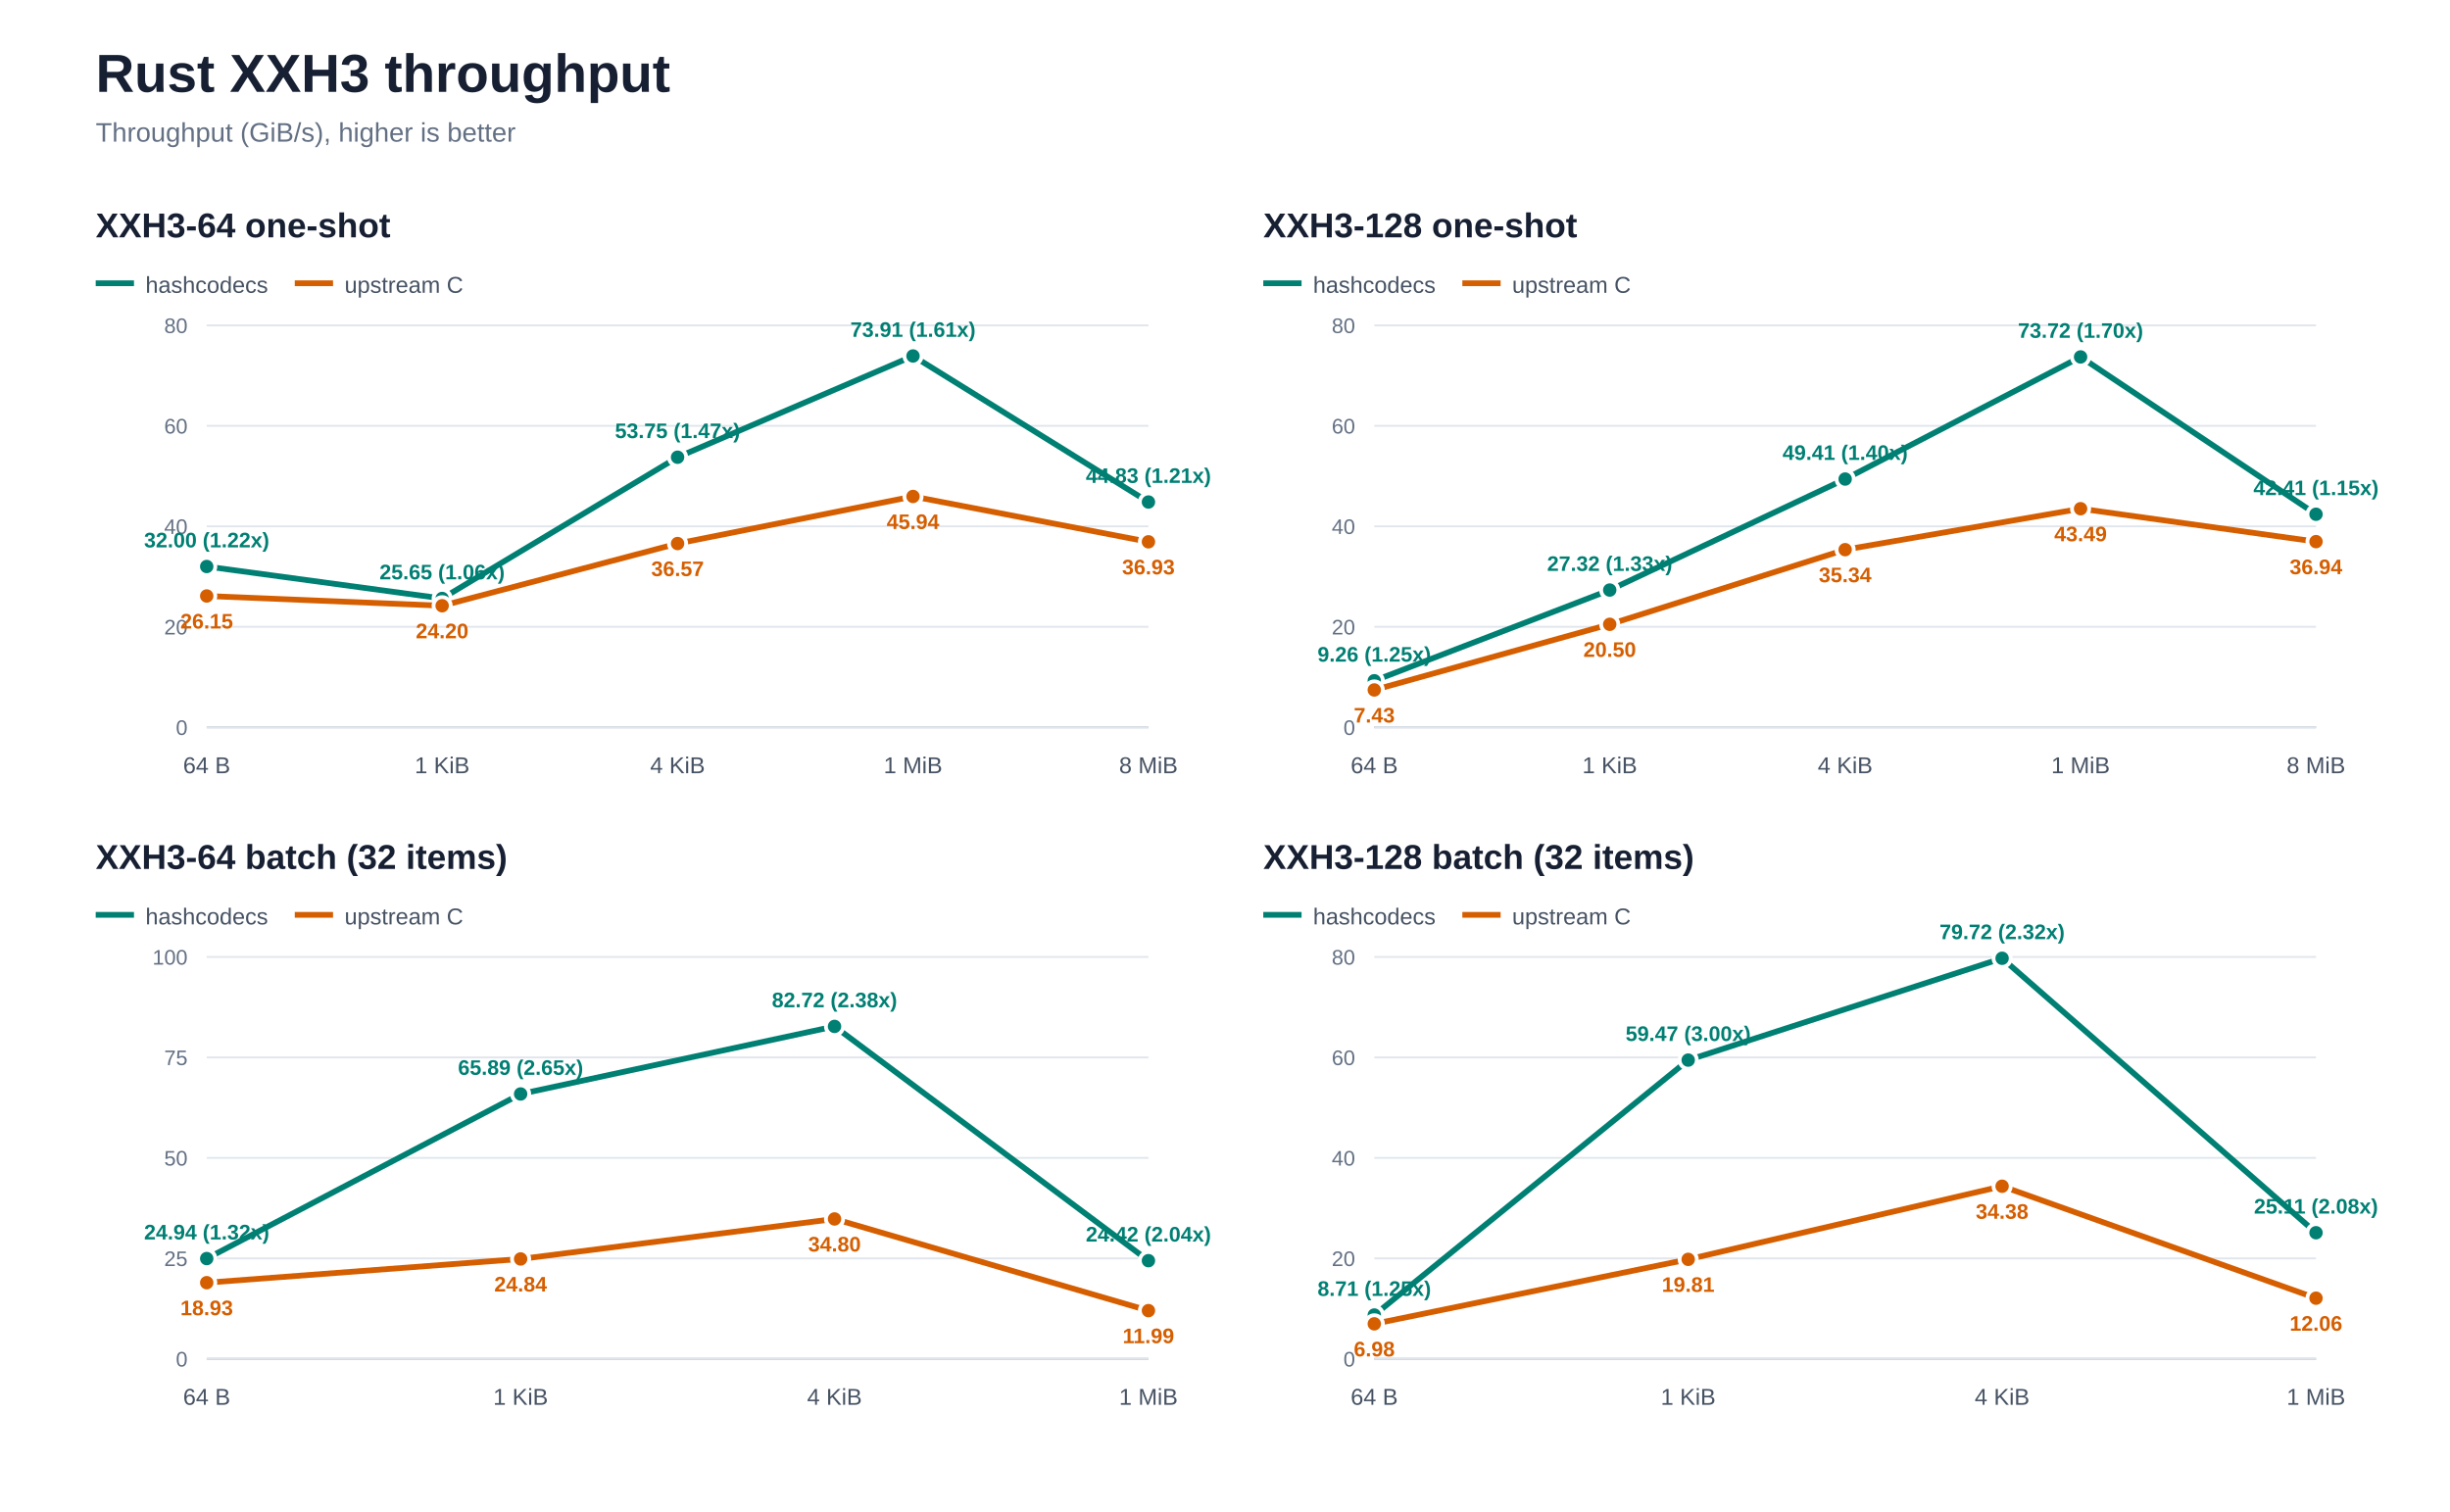
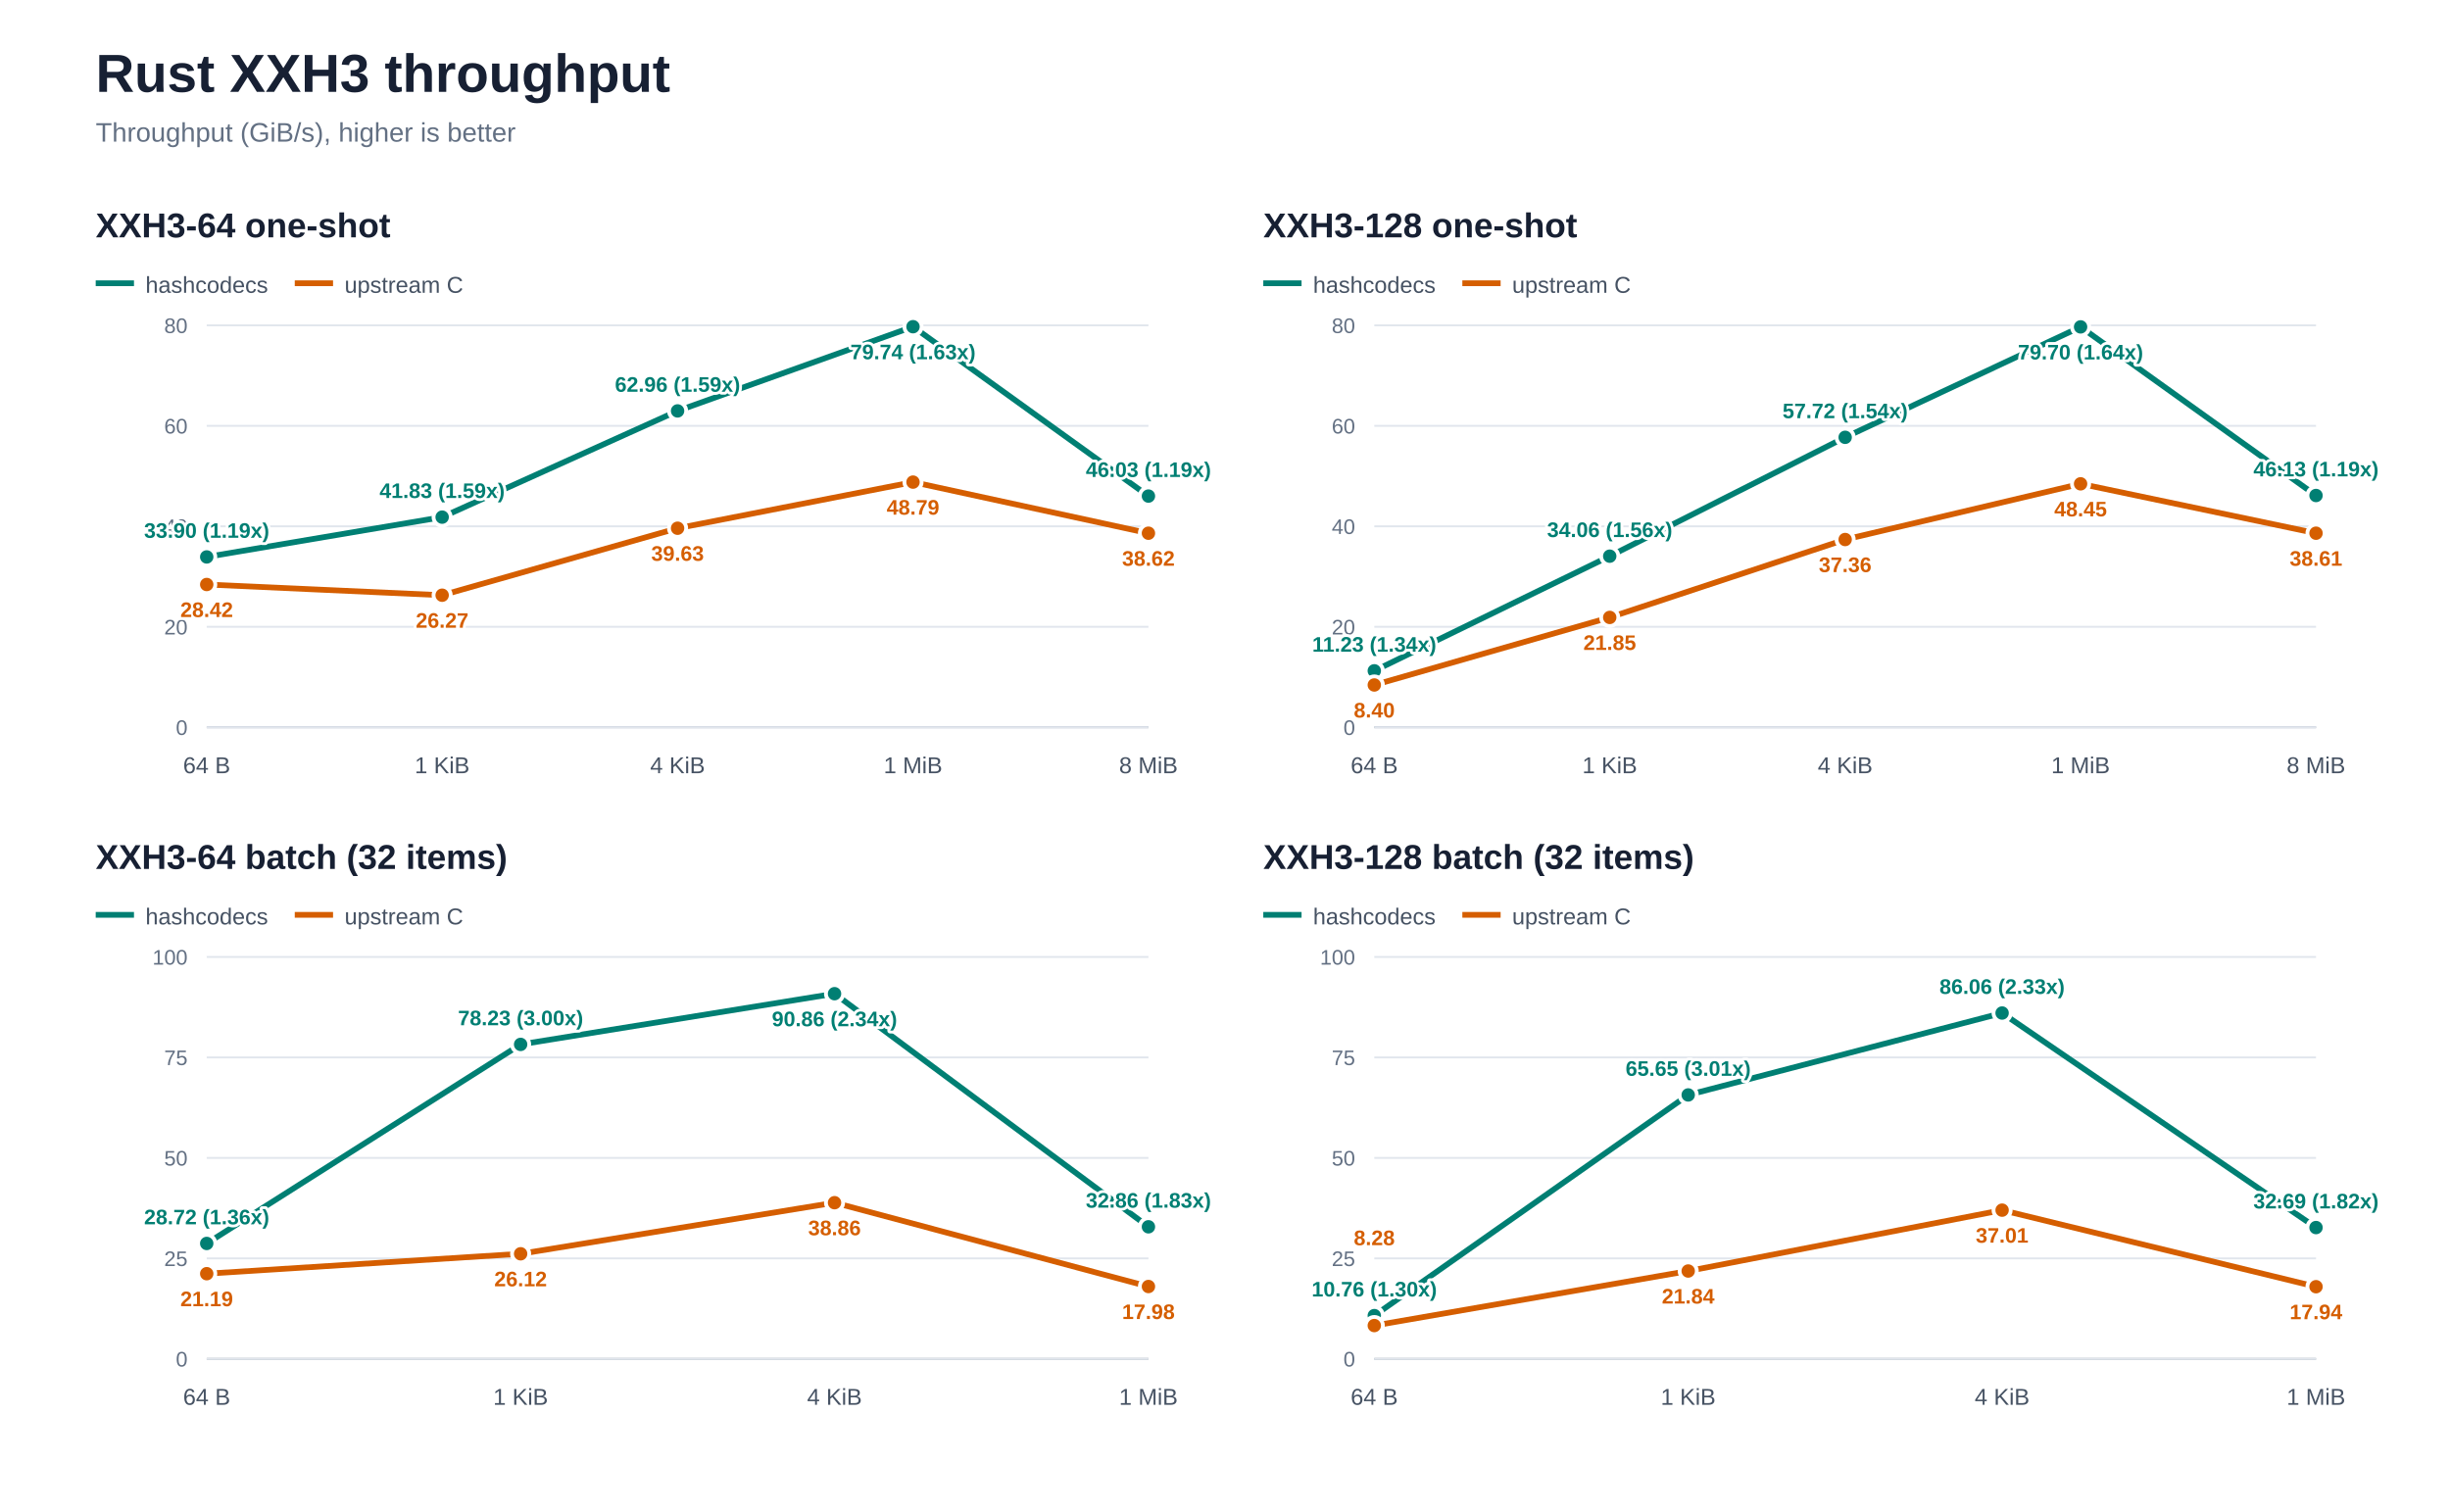
<svg xmlns="http://www.w3.org/2000/svg" width="1280" height="790" viewBox="0 0 1280 790" role="img" aria-labelledby="title desc">
  <rect width="100%" height="100%" fill="#ffffff" />
  <text x="50" y="48" fill="#172033" font-family="Segoe UI,Arial,sans-serif" font-size="28" font-weight="700">Rust XXH3 throughput</text>
  <text x="50" y="74" fill="#637083" font-family="Segoe UI,Arial,sans-serif" font-size="14">Throughput (GiB/s), higher is better</text>
  <text x="50" y="124" fill="#172033" font-family="Segoe UI,Arial,sans-serif" font-size="18" font-weight="600">XXH3-64 one-shot</text>
  <line x1="108" y1="380" x2="600" y2="380" stroke="#9aa5b4" />
  <line x1="50" y1="148" x2="70" y2="148" stroke="#007f73" stroke-width="3" />
  <text x="76" y="153" fill="#465263" font-family="Segoe UI,Arial,sans-serif" font-size="12">hashcodecs</text>
  <line x1="154" y1="148" x2="174" y2="148" stroke="#d55e00" stroke-width="3" />
  <text x="180" y="153" fill="#465263" font-family="Segoe UI,Arial,sans-serif" font-size="12">upstream C</text>
  <line x1="108" y1="380.0" x2="600" y2="380.0" stroke="#e1e6ed" />
  <text x="98" y="384.0" text-anchor="end" fill="#637083" font-family="Segoe UI,Arial,sans-serif" font-size="11">0</text>
  <line x1="108" y1="327.5" x2="600" y2="327.5" stroke="#e1e6ed" />
  <text x="98" y="331.5" text-anchor="end" fill="#637083" font-family="Segoe UI,Arial,sans-serif" font-size="11">20</text>
  <line x1="108" y1="275.0" x2="600" y2="275.0" stroke="#e1e6ed" />
  <text x="98" y="279.0" text-anchor="end" fill="#637083" font-family="Segoe UI,Arial,sans-serif" font-size="11">40</text>
  <line x1="108" y1="222.5" x2="600" y2="222.5" stroke="#e1e6ed" />
  <text x="98" y="226.5" text-anchor="end" fill="#637083" font-family="Segoe UI,Arial,sans-serif" font-size="11">60</text>
  <line x1="108" y1="170.0" x2="600" y2="170.0" stroke="#e1e6ed" />
  <text x="98" y="174.0" text-anchor="end" fill="#637083" font-family="Segoe UI,Arial,sans-serif" font-size="11">80</text>
  <text x="108.0" y="404" text-anchor="middle" fill="#465263" font-family="Segoe UI,Arial,sans-serif" font-size="12">64 B</text>
  <text x="231.0" y="404" text-anchor="middle" fill="#465263" font-family="Segoe UI,Arial,sans-serif" font-size="12">1 KiB</text>
  <text x="354.0" y="404" text-anchor="middle" fill="#465263" font-family="Segoe UI,Arial,sans-serif" font-size="12">4 KiB</text>
  <text x="477.0" y="404" text-anchor="middle" fill="#465263" font-family="Segoe UI,Arial,sans-serif" font-size="12">1 MiB</text>
  <text x="600.0" y="404" text-anchor="middle" fill="#465263" font-family="Segoe UI,Arial,sans-serif" font-size="12">8 MiB</text>
-   <polyline points="108.0,296.0 231.0,312.7 354.0,238.9 477.0,186.0 600.0,262.3" fill="none" stroke="#007f73" stroke-width="3" stroke-linejoin="round" stroke-linecap="round" />
-   <circle cx="108.0" cy="296.0" r="4.5" fill="#007f73" stroke="#ffffff" stroke-width="2" />
-   <text x="108.0" y="286.0" text-anchor="middle" fill="#007f73" font-family="Segoe UI,Arial,sans-serif" font-size="11" font-weight="600">32.00 (1.22x)</text>
-   <circle cx="231.0" cy="312.7" r="4.5" fill="#007f73" stroke="#ffffff" stroke-width="2" />
-   <text x="231.0" y="302.7" text-anchor="middle" fill="#007f73" font-family="Segoe UI,Arial,sans-serif" font-size="11" font-weight="600">25.65 (1.06x)</text>
-   <circle cx="354.0" cy="238.9" r="4.5" fill="#007f73" stroke="#ffffff" stroke-width="2" />
-   <text x="354.0" y="228.9" text-anchor="middle" fill="#007f73" font-family="Segoe UI,Arial,sans-serif" font-size="11" font-weight="600">53.75 (1.47x)</text>
-   <circle cx="477.0" cy="186.0" r="4.5" fill="#007f73" stroke="#ffffff" stroke-width="2" />
-   <text x="477.0" y="176.0" text-anchor="middle" fill="#007f73" font-family="Segoe UI,Arial,sans-serif" font-size="11" font-weight="600">73.91 (1.61x)</text>
-   <circle cx="600.0" cy="262.3" r="4.5" fill="#007f73" stroke="#ffffff" stroke-width="2" />
-   <text x="600.0" y="252.3" text-anchor="middle" fill="#007f73" font-family="Segoe UI,Arial,sans-serif" font-size="11" font-weight="600">44.83 (1.21x)</text>
-   <polyline points="108.0,311.4 231.0,316.5 354.0,284.0 477.0,259.4 600.0,283.1" fill="none" stroke="#d55e00" stroke-width="3" stroke-linejoin="round" stroke-linecap="round" />
-   <circle cx="108.0" cy="311.4" r="4.5" fill="#d55e00" stroke="#ffffff" stroke-width="2" />
-   <text x="108.0" y="328.4" text-anchor="middle" fill="#d55e00" font-family="Segoe UI,Arial,sans-serif" font-size="11" font-weight="600">26.15</text>
-   <circle cx="231.0" cy="316.5" r="4.5" fill="#d55e00" stroke="#ffffff" stroke-width="2" />
-   <text x="231.0" y="333.5" text-anchor="middle" fill="#d55e00" font-family="Segoe UI,Arial,sans-serif" font-size="11" font-weight="600">24.20</text>
-   <circle cx="354.0" cy="284.0" r="4.5" fill="#d55e00" stroke="#ffffff" stroke-width="2" />
-   <text x="354.0" y="301.0" text-anchor="middle" fill="#d55e00" font-family="Segoe UI,Arial,sans-serif" font-size="11" font-weight="600">36.57</text>
-   <circle cx="477.0" cy="259.4" r="4.5" fill="#d55e00" stroke="#ffffff" stroke-width="2" />
-   <text x="477.0" y="276.4" text-anchor="middle" fill="#d55e00" font-family="Segoe UI,Arial,sans-serif" font-size="11" font-weight="600">45.94</text>
-   <circle cx="600.0" cy="283.1" r="4.5" fill="#d55e00" stroke="#ffffff" stroke-width="2" />
-   <text x="600.0" y="300.1" text-anchor="middle" fill="#d55e00" font-family="Segoe UI,Arial,sans-serif" font-size="11" font-weight="600">36.93</text>
+   <polyline points="108.0,291.0 231.0,270.2 354.0,214.7 477.0,170.7 600.0,259.2" fill="none" stroke="#007f73" stroke-width="3" stroke-linejoin="round" stroke-linecap="round" />
+   <circle cx="108.0" cy="291.0" r="4.5" fill="#007f73" stroke="#ffffff" stroke-width="2" />
+   <text x="108.0" y="281.0" text-anchor="middle" fill="#007f73" font-family="Segoe UI,Arial,sans-serif" font-size="11" font-weight="600" paint-order="stroke" stroke="#ffffff" stroke-width="3" stroke-linejoin="round">33.90 (1.19x)</text>
+   <circle cx="231.0" cy="270.2" r="4.5" fill="#007f73" stroke="#ffffff" stroke-width="2" />
+   <text x="231.0" y="260.2" text-anchor="middle" fill="#007f73" font-family="Segoe UI,Arial,sans-serif" font-size="11" font-weight="600" paint-order="stroke" stroke="#ffffff" stroke-width="3" stroke-linejoin="round">41.83 (1.59x)</text>
+   <circle cx="354.0" cy="214.7" r="4.5" fill="#007f73" stroke="#ffffff" stroke-width="2" />
+   <text x="354.0" y="204.7" text-anchor="middle" fill="#007f73" font-family="Segoe UI,Arial,sans-serif" font-size="11" font-weight="600" paint-order="stroke" stroke="#ffffff" stroke-width="3" stroke-linejoin="round">62.96 (1.59x)</text>
+   <circle cx="477.0" cy="170.7" r="4.5" fill="#007f73" stroke="#ffffff" stroke-width="2" />
+   <text x="477.0" y="187.7" text-anchor="middle" fill="#007f73" font-family="Segoe UI,Arial,sans-serif" font-size="11" font-weight="600" paint-order="stroke" stroke="#ffffff" stroke-width="3" stroke-linejoin="round">79.74 (1.63x)</text>
+   <circle cx="600.0" cy="259.2" r="4.5" fill="#007f73" stroke="#ffffff" stroke-width="2" />
+   <text x="600.0" y="249.2" text-anchor="middle" fill="#007f73" font-family="Segoe UI,Arial,sans-serif" font-size="11" font-weight="600" paint-order="stroke" stroke="#ffffff" stroke-width="3" stroke-linejoin="round">46.03 (1.19x)</text>
+   <polyline points="108.0,305.4 231.0,311.0 354.0,276.0 477.0,251.9 600.0,278.6" fill="none" stroke="#d55e00" stroke-width="3" stroke-linejoin="round" stroke-linecap="round" />
+   <circle cx="108.0" cy="305.4" r="4.5" fill="#d55e00" stroke="#ffffff" stroke-width="2" />
+   <text x="108.0" y="322.4" text-anchor="middle" fill="#d55e00" font-family="Segoe UI,Arial,sans-serif" font-size="11" font-weight="600" paint-order="stroke" stroke="#ffffff" stroke-width="3" stroke-linejoin="round">28.42</text>
+   <circle cx="231.0" cy="311.0" r="4.5" fill="#d55e00" stroke="#ffffff" stroke-width="2" />
+   <text x="231.0" y="328.0" text-anchor="middle" fill="#d55e00" font-family="Segoe UI,Arial,sans-serif" font-size="11" font-weight="600" paint-order="stroke" stroke="#ffffff" stroke-width="3" stroke-linejoin="round">26.27</text>
+   <circle cx="354.0" cy="276.0" r="4.5" fill="#d55e00" stroke="#ffffff" stroke-width="2" />
+   <text x="354.0" y="293.0" text-anchor="middle" fill="#d55e00" font-family="Segoe UI,Arial,sans-serif" font-size="11" font-weight="600" paint-order="stroke" stroke="#ffffff" stroke-width="3" stroke-linejoin="round">39.63</text>
+   <circle cx="477.0" cy="251.9" r="4.5" fill="#d55e00" stroke="#ffffff" stroke-width="2" />
+   <text x="477.0" y="268.9" text-anchor="middle" fill="#d55e00" font-family="Segoe UI,Arial,sans-serif" font-size="11" font-weight="600" paint-order="stroke" stroke="#ffffff" stroke-width="3" stroke-linejoin="round">48.79</text>
+   <circle cx="600.0" cy="278.6" r="4.5" fill="#d55e00" stroke="#ffffff" stroke-width="2" />
+   <text x="600.0" y="295.6" text-anchor="middle" fill="#d55e00" font-family="Segoe UI,Arial,sans-serif" font-size="11" font-weight="600" paint-order="stroke" stroke="#ffffff" stroke-width="3" stroke-linejoin="round">38.62</text>
  <text x="660" y="124" fill="#172033" font-family="Segoe UI,Arial,sans-serif" font-size="18" font-weight="600">XXH3-128 one-shot</text>
  <line x1="718" y1="380" x2="1210" y2="380" stroke="#9aa5b4" />
  <line x1="660" y1="148" x2="680" y2="148" stroke="#007f73" stroke-width="3" />
  <text x="686" y="153" fill="#465263" font-family="Segoe UI,Arial,sans-serif" font-size="12">hashcodecs</text>
  <line x1="764" y1="148" x2="784" y2="148" stroke="#d55e00" stroke-width="3" />
  <text x="790" y="153" fill="#465263" font-family="Segoe UI,Arial,sans-serif" font-size="12">upstream C</text>
  <line x1="718" y1="380.0" x2="1210" y2="380.0" stroke="#e1e6ed" />
  <text x="708" y="384.0" text-anchor="end" fill="#637083" font-family="Segoe UI,Arial,sans-serif" font-size="11">0</text>
  <line x1="718" y1="327.5" x2="1210" y2="327.5" stroke="#e1e6ed" />
  <text x="708" y="331.5" text-anchor="end" fill="#637083" font-family="Segoe UI,Arial,sans-serif" font-size="11">20</text>
  <line x1="718" y1="275.0" x2="1210" y2="275.0" stroke="#e1e6ed" />
  <text x="708" y="279.0" text-anchor="end" fill="#637083" font-family="Segoe UI,Arial,sans-serif" font-size="11">40</text>
  <line x1="718" y1="222.5" x2="1210" y2="222.5" stroke="#e1e6ed" />
  <text x="708" y="226.5" text-anchor="end" fill="#637083" font-family="Segoe UI,Arial,sans-serif" font-size="11">60</text>
  <line x1="718" y1="170.0" x2="1210" y2="170.0" stroke="#e1e6ed" />
  <text x="708" y="174.0" text-anchor="end" fill="#637083" font-family="Segoe UI,Arial,sans-serif" font-size="11">80</text>
  <text x="718.0" y="404" text-anchor="middle" fill="#465263" font-family="Segoe UI,Arial,sans-serif" font-size="12">64 B</text>
  <text x="841.0" y="404" text-anchor="middle" fill="#465263" font-family="Segoe UI,Arial,sans-serif" font-size="12">1 KiB</text>
  <text x="964.0" y="404" text-anchor="middle" fill="#465263" font-family="Segoe UI,Arial,sans-serif" font-size="12">4 KiB</text>
  <text x="1087.0" y="404" text-anchor="middle" fill="#465263" font-family="Segoe UI,Arial,sans-serif" font-size="12">1 MiB</text>
  <text x="1210.0" y="404" text-anchor="middle" fill="#465263" font-family="Segoe UI,Arial,sans-serif" font-size="12">8 MiB</text>
-   <polyline points="718.0,355.7 841.0,308.3 964.0,250.3 1087.0,186.5 1210.0,268.7" fill="none" stroke="#007f73" stroke-width="3" stroke-linejoin="round" stroke-linecap="round" />
-   <circle cx="718.0" cy="355.7" r="4.5" fill="#007f73" stroke="#ffffff" stroke-width="2" />
-   <text x="718.0" y="345.7" text-anchor="middle" fill="#007f73" font-family="Segoe UI,Arial,sans-serif" font-size="11" font-weight="600">9.26 (1.25x)</text>
-   <circle cx="841.0" cy="308.3" r="4.5" fill="#007f73" stroke="#ffffff" stroke-width="2" />
-   <text x="841.0" y="298.3" text-anchor="middle" fill="#007f73" font-family="Segoe UI,Arial,sans-serif" font-size="11" font-weight="600">27.32 (1.33x)</text>
-   <circle cx="964.0" cy="250.3" r="4.5" fill="#007f73" stroke="#ffffff" stroke-width="2" />
-   <text x="964.0" y="240.3" text-anchor="middle" fill="#007f73" font-family="Segoe UI,Arial,sans-serif" font-size="11" font-weight="600">49.41 (1.40x)</text>
-   <circle cx="1087.0" cy="186.5" r="4.5" fill="#007f73" stroke="#ffffff" stroke-width="2" />
-   <text x="1087.0" y="176.5" text-anchor="middle" fill="#007f73" font-family="Segoe UI,Arial,sans-serif" font-size="11" font-weight="600">73.72 (1.70x)</text>
-   <circle cx="1210.0" cy="268.7" r="4.5" fill="#007f73" stroke="#ffffff" stroke-width="2" />
-   <text x="1210.0" y="258.7" text-anchor="middle" fill="#007f73" font-family="Segoe UI,Arial,sans-serif" font-size="11" font-weight="600">42.41 (1.15x)</text>
-   <polyline points="718.0,360.5 841.0,326.2 964.0,287.2 1087.0,265.8 1210.0,283.0" fill="none" stroke="#d55e00" stroke-width="3" stroke-linejoin="round" stroke-linecap="round" />
-   <circle cx="718.0" cy="360.5" r="4.5" fill="#d55e00" stroke="#ffffff" stroke-width="2" />
-   <text x="718.0" y="377.5" text-anchor="middle" fill="#d55e00" font-family="Segoe UI,Arial,sans-serif" font-size="11" font-weight="600">7.43</text>
-   <circle cx="841.0" cy="326.2" r="4.5" fill="#d55e00" stroke="#ffffff" stroke-width="2" />
-   <text x="841.0" y="343.2" text-anchor="middle" fill="#d55e00" font-family="Segoe UI,Arial,sans-serif" font-size="11" font-weight="600">20.50</text>
-   <circle cx="964.0" cy="287.2" r="4.5" fill="#d55e00" stroke="#ffffff" stroke-width="2" />
-   <text x="964.0" y="304.2" text-anchor="middle" fill="#d55e00" font-family="Segoe UI,Arial,sans-serif" font-size="11" font-weight="600">35.34</text>
-   <circle cx="1087.0" cy="265.8" r="4.5" fill="#d55e00" stroke="#ffffff" stroke-width="2" />
-   <text x="1087.0" y="282.8" text-anchor="middle" fill="#d55e00" font-family="Segoe UI,Arial,sans-serif" font-size="11" font-weight="600">43.49</text>
-   <circle cx="1210.0" cy="283.0" r="4.5" fill="#d55e00" stroke="#ffffff" stroke-width="2" />
-   <text x="1210.0" y="300.0" text-anchor="middle" fill="#d55e00" font-family="Segoe UI,Arial,sans-serif" font-size="11" font-weight="600">36.94</text>
+   <polyline points="718.0,350.5 841.0,290.6 964.0,228.5 1087.0,170.8 1210.0,258.9" fill="none" stroke="#007f73" stroke-width="3" stroke-linejoin="round" stroke-linecap="round" />
+   <circle cx="718.0" cy="350.5" r="4.5" fill="#007f73" stroke="#ffffff" stroke-width="2" />
+   <text x="718.0" y="340.5" text-anchor="middle" fill="#007f73" font-family="Segoe UI,Arial,sans-serif" font-size="11" font-weight="600" paint-order="stroke" stroke="#ffffff" stroke-width="3" stroke-linejoin="round">11.23 (1.34x)</text>
+   <circle cx="841.0" cy="290.6" r="4.5" fill="#007f73" stroke="#ffffff" stroke-width="2" />
+   <text x="841.0" y="280.6" text-anchor="middle" fill="#007f73" font-family="Segoe UI,Arial,sans-serif" font-size="11" font-weight="600" paint-order="stroke" stroke="#ffffff" stroke-width="3" stroke-linejoin="round">34.06 (1.56x)</text>
+   <circle cx="964.0" cy="228.5" r="4.5" fill="#007f73" stroke="#ffffff" stroke-width="2" />
+   <text x="964.0" y="218.5" text-anchor="middle" fill="#007f73" font-family="Segoe UI,Arial,sans-serif" font-size="11" font-weight="600" paint-order="stroke" stroke="#ffffff" stroke-width="3" stroke-linejoin="round">57.72 (1.54x)</text>
+   <circle cx="1087.0" cy="170.8" r="4.5" fill="#007f73" stroke="#ffffff" stroke-width="2" />
+   <text x="1087.0" y="187.8" text-anchor="middle" fill="#007f73" font-family="Segoe UI,Arial,sans-serif" font-size="11" font-weight="600" paint-order="stroke" stroke="#ffffff" stroke-width="3" stroke-linejoin="round">79.70 (1.64x)</text>
+   <circle cx="1210.0" cy="258.9" r="4.5" fill="#007f73" stroke="#ffffff" stroke-width="2" />
+   <text x="1210.0" y="248.9" text-anchor="middle" fill="#007f73" font-family="Segoe UI,Arial,sans-serif" font-size="11" font-weight="600" paint-order="stroke" stroke="#ffffff" stroke-width="3" stroke-linejoin="round">46.13 (1.19x)</text>
+   <polyline points="718.0,357.9 841.0,322.6 964.0,281.9 1087.0,252.8 1210.0,278.6" fill="none" stroke="#d55e00" stroke-width="3" stroke-linejoin="round" stroke-linecap="round" />
+   <circle cx="718.0" cy="357.9" r="4.5" fill="#d55e00" stroke="#ffffff" stroke-width="2" />
+   <text x="718.0" y="374.9" text-anchor="middle" fill="#d55e00" font-family="Segoe UI,Arial,sans-serif" font-size="11" font-weight="600" paint-order="stroke" stroke="#ffffff" stroke-width="3" stroke-linejoin="round">8.40</text>
+   <circle cx="841.0" cy="322.6" r="4.5" fill="#d55e00" stroke="#ffffff" stroke-width="2" />
+   <text x="841.0" y="339.6" text-anchor="middle" fill="#d55e00" font-family="Segoe UI,Arial,sans-serif" font-size="11" font-weight="600" paint-order="stroke" stroke="#ffffff" stroke-width="3" stroke-linejoin="round">21.85</text>
+   <circle cx="964.0" cy="281.9" r="4.5" fill="#d55e00" stroke="#ffffff" stroke-width="2" />
+   <text x="964.0" y="298.9" text-anchor="middle" fill="#d55e00" font-family="Segoe UI,Arial,sans-serif" font-size="11" font-weight="600" paint-order="stroke" stroke="#ffffff" stroke-width="3" stroke-linejoin="round">37.36</text>
+   <circle cx="1087.0" cy="252.8" r="4.5" fill="#d55e00" stroke="#ffffff" stroke-width="2" />
+   <text x="1087.0" y="269.8" text-anchor="middle" fill="#d55e00" font-family="Segoe UI,Arial,sans-serif" font-size="11" font-weight="600" paint-order="stroke" stroke="#ffffff" stroke-width="3" stroke-linejoin="round">48.45</text>
+   <circle cx="1210.0" cy="278.6" r="4.5" fill="#d55e00" stroke="#ffffff" stroke-width="2" />
+   <text x="1210.0" y="295.6" text-anchor="middle" fill="#d55e00" font-family="Segoe UI,Arial,sans-serif" font-size="11" font-weight="600" paint-order="stroke" stroke="#ffffff" stroke-width="3" stroke-linejoin="round">38.61</text>
  <text x="50" y="454" fill="#172033" font-family="Segoe UI,Arial,sans-serif" font-size="18" font-weight="600">XXH3-64 batch (32 items)</text>
  <line x1="108" y1="710" x2="600" y2="710" stroke="#9aa5b4" />
  <line x1="50" y1="478" x2="70" y2="478" stroke="#007f73" stroke-width="3" />
  <text x="76" y="483" fill="#465263" font-family="Segoe UI,Arial,sans-serif" font-size="12">hashcodecs</text>
  <line x1="154" y1="478" x2="174" y2="478" stroke="#d55e00" stroke-width="3" />
  <text x="180" y="483" fill="#465263" font-family="Segoe UI,Arial,sans-serif" font-size="12">upstream C</text>
  <line x1="108" y1="710.0" x2="600" y2="710.0" stroke="#e1e6ed" />
  <text x="98" y="714.0" text-anchor="end" fill="#637083" font-family="Segoe UI,Arial,sans-serif" font-size="11">0</text>
  <line x1="108" y1="657.5" x2="600" y2="657.5" stroke="#e1e6ed" />
  <text x="98" y="661.5" text-anchor="end" fill="#637083" font-family="Segoe UI,Arial,sans-serif" font-size="11">25</text>
  <line x1="108" y1="605.0" x2="600" y2="605.0" stroke="#e1e6ed" />
  <text x="98" y="609.0" text-anchor="end" fill="#637083" font-family="Segoe UI,Arial,sans-serif" font-size="11">50</text>
  <line x1="108" y1="552.5" x2="600" y2="552.5" stroke="#e1e6ed" />
  <text x="98" y="556.5" text-anchor="end" fill="#637083" font-family="Segoe UI,Arial,sans-serif" font-size="11">75</text>
  <line x1="108" y1="500.0" x2="600" y2="500.0" stroke="#e1e6ed" />
  <text x="98" y="504.0" text-anchor="end" fill="#637083" font-family="Segoe UI,Arial,sans-serif" font-size="11">100</text>
  <text x="108.0" y="734" text-anchor="middle" fill="#465263" font-family="Segoe UI,Arial,sans-serif" font-size="12">64 B</text>
  <text x="272.0" y="734" text-anchor="middle" fill="#465263" font-family="Segoe UI,Arial,sans-serif" font-size="12">1 KiB</text>
  <text x="436.0" y="734" text-anchor="middle" fill="#465263" font-family="Segoe UI,Arial,sans-serif" font-size="12">4 KiB</text>
  <text x="600.0" y="734" text-anchor="middle" fill="#465263" font-family="Segoe UI,Arial,sans-serif" font-size="12">1 MiB</text>
-   <polyline points="108.0,657.6 272.0,571.6 436.0,536.3 600.0,658.7" fill="none" stroke="#007f73" stroke-width="3" stroke-linejoin="round" stroke-linecap="round" />
-   <circle cx="108.0" cy="657.6" r="4.5" fill="#007f73" stroke="#ffffff" stroke-width="2" />
-   <text x="108.0" y="647.6" text-anchor="middle" fill="#007f73" font-family="Segoe UI,Arial,sans-serif" font-size="11" font-weight="600">24.94 (1.32x)</text>
-   <circle cx="272.0" cy="571.6" r="4.5" fill="#007f73" stroke="#ffffff" stroke-width="2" />
-   <text x="272.0" y="561.6" text-anchor="middle" fill="#007f73" font-family="Segoe UI,Arial,sans-serif" font-size="11" font-weight="600">65.89 (2.65x)</text>
-   <circle cx="436.0" cy="536.3" r="4.5" fill="#007f73" stroke="#ffffff" stroke-width="2" />
-   <text x="436.0" y="526.3" text-anchor="middle" fill="#007f73" font-family="Segoe UI,Arial,sans-serif" font-size="11" font-weight="600">82.72 (2.38x)</text>
-   <circle cx="600.0" cy="658.7" r="4.5" fill="#007f73" stroke="#ffffff" stroke-width="2" />
-   <text x="600.0" y="648.7" text-anchor="middle" fill="#007f73" font-family="Segoe UI,Arial,sans-serif" font-size="11" font-weight="600">24.42 (2.04x)</text>
-   <polyline points="108.0,670.2 272.0,657.8 436.0,636.9 600.0,684.8" fill="none" stroke="#d55e00" stroke-width="3" stroke-linejoin="round" stroke-linecap="round" />
-   <circle cx="108.0" cy="670.2" r="4.5" fill="#d55e00" stroke="#ffffff" stroke-width="2" />
-   <text x="108.0" y="687.2" text-anchor="middle" fill="#d55e00" font-family="Segoe UI,Arial,sans-serif" font-size="11" font-weight="600">18.93</text>
-   <circle cx="272.0" cy="657.8" r="4.5" fill="#d55e00" stroke="#ffffff" stroke-width="2" />
-   <text x="272.0" y="674.8" text-anchor="middle" fill="#d55e00" font-family="Segoe UI,Arial,sans-serif" font-size="11" font-weight="600">24.84</text>
-   <circle cx="436.0" cy="636.9" r="4.5" fill="#d55e00" stroke="#ffffff" stroke-width="2" />
-   <text x="436.0" y="653.9" text-anchor="middle" fill="#d55e00" font-family="Segoe UI,Arial,sans-serif" font-size="11" font-weight="600">34.80</text>
-   <circle cx="600.0" cy="684.8" r="4.5" fill="#d55e00" stroke="#ffffff" stroke-width="2" />
-   <text x="600.0" y="701.8" text-anchor="middle" fill="#d55e00" font-family="Segoe UI,Arial,sans-serif" font-size="11" font-weight="600">11.99</text>
+   <polyline points="108.0,649.7 272.0,545.7 436.0,519.2 600.0,641.0" fill="none" stroke="#007f73" stroke-width="3" stroke-linejoin="round" stroke-linecap="round" />
+   <circle cx="108.0" cy="649.7" r="4.5" fill="#007f73" stroke="#ffffff" stroke-width="2" />
+   <text x="108.0" y="639.7" text-anchor="middle" fill="#007f73" font-family="Segoe UI,Arial,sans-serif" font-size="11" font-weight="600" paint-order="stroke" stroke="#ffffff" stroke-width="3" stroke-linejoin="round">28.72 (1.36x)</text>
+   <circle cx="272.0" cy="545.7" r="4.5" fill="#007f73" stroke="#ffffff" stroke-width="2" />
+   <text x="272.0" y="535.7" text-anchor="middle" fill="#007f73" font-family="Segoe UI,Arial,sans-serif" font-size="11" font-weight="600" paint-order="stroke" stroke="#ffffff" stroke-width="3" stroke-linejoin="round">78.23 (3.00x)</text>
+   <circle cx="436.0" cy="519.2" r="4.5" fill="#007f73" stroke="#ffffff" stroke-width="2" />
+   <text x="436.0" y="536.2" text-anchor="middle" fill="#007f73" font-family="Segoe UI,Arial,sans-serif" font-size="11" font-weight="600" paint-order="stroke" stroke="#ffffff" stroke-width="3" stroke-linejoin="round">90.86 (2.34x)</text>
+   <circle cx="600.0" cy="641.0" r="4.5" fill="#007f73" stroke="#ffffff" stroke-width="2" />
+   <text x="600.0" y="631.0" text-anchor="middle" fill="#007f73" font-family="Segoe UI,Arial,sans-serif" font-size="11" font-weight="600" paint-order="stroke" stroke="#ffffff" stroke-width="3" stroke-linejoin="round">32.86 (1.83x)</text>
+   <polyline points="108.0,665.5 272.0,655.1 436.0,628.4 600.0,672.2" fill="none" stroke="#d55e00" stroke-width="3" stroke-linejoin="round" stroke-linecap="round" />
+   <circle cx="108.0" cy="665.5" r="4.5" fill="#d55e00" stroke="#ffffff" stroke-width="2" />
+   <text x="108.0" y="682.5" text-anchor="middle" fill="#d55e00" font-family="Segoe UI,Arial,sans-serif" font-size="11" font-weight="600" paint-order="stroke" stroke="#ffffff" stroke-width="3" stroke-linejoin="round">21.19</text>
+   <circle cx="272.0" cy="655.1" r="4.5" fill="#d55e00" stroke="#ffffff" stroke-width="2" />
+   <text x="272.0" y="672.1" text-anchor="middle" fill="#d55e00" font-family="Segoe UI,Arial,sans-serif" font-size="11" font-weight="600" paint-order="stroke" stroke="#ffffff" stroke-width="3" stroke-linejoin="round">26.12</text>
+   <circle cx="436.0" cy="628.4" r="4.5" fill="#d55e00" stroke="#ffffff" stroke-width="2" />
+   <text x="436.0" y="645.4" text-anchor="middle" fill="#d55e00" font-family="Segoe UI,Arial,sans-serif" font-size="11" font-weight="600" paint-order="stroke" stroke="#ffffff" stroke-width="3" stroke-linejoin="round">38.86</text>
+   <circle cx="600.0" cy="672.2" r="4.5" fill="#d55e00" stroke="#ffffff" stroke-width="2" />
+   <text x="600.0" y="689.2" text-anchor="middle" fill="#d55e00" font-family="Segoe UI,Arial,sans-serif" font-size="11" font-weight="600" paint-order="stroke" stroke="#ffffff" stroke-width="3" stroke-linejoin="round">17.98</text>
  <text x="660" y="454" fill="#172033" font-family="Segoe UI,Arial,sans-serif" font-size="18" font-weight="600">XXH3-128 batch (32 items)</text>
  <line x1="718" y1="710" x2="1210" y2="710" stroke="#9aa5b4" />
  <line x1="660" y1="478" x2="680" y2="478" stroke="#007f73" stroke-width="3" />
  <text x="686" y="483" fill="#465263" font-family="Segoe UI,Arial,sans-serif" font-size="12">hashcodecs</text>
  <line x1="764" y1="478" x2="784" y2="478" stroke="#d55e00" stroke-width="3" />
  <text x="790" y="483" fill="#465263" font-family="Segoe UI,Arial,sans-serif" font-size="12">upstream C</text>
  <line x1="718" y1="710.0" x2="1210" y2="710.0" stroke="#e1e6ed" />
  <text x="708" y="714.0" text-anchor="end" fill="#637083" font-family="Segoe UI,Arial,sans-serif" font-size="11">0</text>
  <line x1="718" y1="657.5" x2="1210" y2="657.5" stroke="#e1e6ed" />
-   <text x="708" y="661.5" text-anchor="end" fill="#637083" font-family="Segoe UI,Arial,sans-serif" font-size="11">20</text>
+   <text x="708" y="661.5" text-anchor="end" fill="#637083" font-family="Segoe UI,Arial,sans-serif" font-size="11">25</text>
  <line x1="718" y1="605.0" x2="1210" y2="605.0" stroke="#e1e6ed" />
-   <text x="708" y="609.0" text-anchor="end" fill="#637083" font-family="Segoe UI,Arial,sans-serif" font-size="11">40</text>
+   <text x="708" y="609.0" text-anchor="end" fill="#637083" font-family="Segoe UI,Arial,sans-serif" font-size="11">50</text>
  <line x1="718" y1="552.5" x2="1210" y2="552.5" stroke="#e1e6ed" />
-   <text x="708" y="556.5" text-anchor="end" fill="#637083" font-family="Segoe UI,Arial,sans-serif" font-size="11">60</text>
+   <text x="708" y="556.5" text-anchor="end" fill="#637083" font-family="Segoe UI,Arial,sans-serif" font-size="11">75</text>
  <line x1="718" y1="500.0" x2="1210" y2="500.0" stroke="#e1e6ed" />
-   <text x="708" y="504.0" text-anchor="end" fill="#637083" font-family="Segoe UI,Arial,sans-serif" font-size="11">80</text>
+   <text x="708" y="504.0" text-anchor="end" fill="#637083" font-family="Segoe UI,Arial,sans-serif" font-size="11">100</text>
  <text x="718.0" y="734" text-anchor="middle" fill="#465263" font-family="Segoe UI,Arial,sans-serif" font-size="12">64 B</text>
  <text x="882.0" y="734" text-anchor="middle" fill="#465263" font-family="Segoe UI,Arial,sans-serif" font-size="12">1 KiB</text>
  <text x="1046.0" y="734" text-anchor="middle" fill="#465263" font-family="Segoe UI,Arial,sans-serif" font-size="12">4 KiB</text>
  <text x="1210.0" y="734" text-anchor="middle" fill="#465263" font-family="Segoe UI,Arial,sans-serif" font-size="12">1 MiB</text>
-   <polyline points="718.0,687.1 882.0,553.9 1046.0,500.7 1210.0,644.1" fill="none" stroke="#007f73" stroke-width="3" stroke-linejoin="round" stroke-linecap="round" />
-   <circle cx="718.0" cy="687.1" r="4.5" fill="#007f73" stroke="#ffffff" stroke-width="2" />
-   <text x="718.0" y="677.1" text-anchor="middle" fill="#007f73" font-family="Segoe UI,Arial,sans-serif" font-size="11" font-weight="600">8.71 (1.25x)</text>
-   <circle cx="882.0" cy="553.9" r="4.5" fill="#007f73" stroke="#ffffff" stroke-width="2" />
-   <text x="882.0" y="543.9" text-anchor="middle" fill="#007f73" font-family="Segoe UI,Arial,sans-serif" font-size="11" font-weight="600">59.47 (3.00x)</text>
-   <circle cx="1046.0" cy="500.7" r="4.5" fill="#007f73" stroke="#ffffff" stroke-width="2" />
-   <text x="1046.0" y="490.7" text-anchor="middle" fill="#007f73" font-family="Segoe UI,Arial,sans-serif" font-size="11" font-weight="600">79.72 (2.32x)</text>
-   <circle cx="1210.0" cy="644.1" r="4.5" fill="#007f73" stroke="#ffffff" stroke-width="2" />
-   <text x="1210.0" y="634.1" text-anchor="middle" fill="#007f73" font-family="Segoe UI,Arial,sans-serif" font-size="11" font-weight="600">25.11 (2.08x)</text>
-   <polyline points="718.0,691.7 882.0,658.0 1046.0,619.8 1210.0,678.3" fill="none" stroke="#d55e00" stroke-width="3" stroke-linejoin="round" stroke-linecap="round" />
-   <circle cx="718.0" cy="691.7" r="4.5" fill="#d55e00" stroke="#ffffff" stroke-width="2" />
-   <text x="718.0" y="708.7" text-anchor="middle" fill="#d55e00" font-family="Segoe UI,Arial,sans-serif" font-size="11" font-weight="600">6.98</text>
-   <circle cx="882.0" cy="658.0" r="4.5" fill="#d55e00" stroke="#ffffff" stroke-width="2" />
-   <text x="882.0" y="675.0" text-anchor="middle" fill="#d55e00" font-family="Segoe UI,Arial,sans-serif" font-size="11" font-weight="600">19.81</text>
-   <circle cx="1046.0" cy="619.8" r="4.5" fill="#d55e00" stroke="#ffffff" stroke-width="2" />
-   <text x="1046.0" y="636.8" text-anchor="middle" fill="#d55e00" font-family="Segoe UI,Arial,sans-serif" font-size="11" font-weight="600">34.38</text>
-   <circle cx="1210.0" cy="678.3" r="4.5" fill="#d55e00" stroke="#ffffff" stroke-width="2" />
-   <text x="1210.0" y="695.3" text-anchor="middle" fill="#d55e00" font-family="Segoe UI,Arial,sans-serif" font-size="11" font-weight="600">12.06</text>
+   <polyline points="718.0,687.4 882.0,572.1 1046.0,529.3 1210.0,641.4" fill="none" stroke="#007f73" stroke-width="3" stroke-linejoin="round" stroke-linecap="round" />
+   <circle cx="718.0" cy="687.4" r="4.5" fill="#007f73" stroke="#ffffff" stroke-width="2" />
+   <text x="718.0" y="677.4" text-anchor="middle" fill="#007f73" font-family="Segoe UI,Arial,sans-serif" font-size="11" font-weight="600" paint-order="stroke" stroke="#ffffff" stroke-width="3" stroke-linejoin="round">10.76 (1.30x)</text>
+   <circle cx="882.0" cy="572.1" r="4.5" fill="#007f73" stroke="#ffffff" stroke-width="2" />
+   <text x="882.0" y="562.1" text-anchor="middle" fill="#007f73" font-family="Segoe UI,Arial,sans-serif" font-size="11" font-weight="600" paint-order="stroke" stroke="#ffffff" stroke-width="3" stroke-linejoin="round">65.65 (3.01x)</text>
+   <circle cx="1046.0" cy="529.3" r="4.5" fill="#007f73" stroke="#ffffff" stroke-width="2" />
+   <text x="1046.0" y="519.3" text-anchor="middle" fill="#007f73" font-family="Segoe UI,Arial,sans-serif" font-size="11" font-weight="600" paint-order="stroke" stroke="#ffffff" stroke-width="3" stroke-linejoin="round">86.06 (2.33x)</text>
+   <circle cx="1210.0" cy="641.4" r="4.5" fill="#007f73" stroke="#ffffff" stroke-width="2" />
+   <text x="1210.0" y="631.4" text-anchor="middle" fill="#007f73" font-family="Segoe UI,Arial,sans-serif" font-size="11" font-weight="600" paint-order="stroke" stroke="#ffffff" stroke-width="3" stroke-linejoin="round">32.69 (1.82x)</text>
+   <polyline points="718.0,692.6 882.0,664.1 1046.0,632.3 1210.0,672.3" fill="none" stroke="#d55e00" stroke-width="3" stroke-linejoin="round" stroke-linecap="round" />
+   <circle cx="718.0" cy="692.6" r="4.5" fill="#d55e00" stroke="#ffffff" stroke-width="2" />
+   <text x="718.0" y="650.6" text-anchor="middle" fill="#d55e00" font-family="Segoe UI,Arial,sans-serif" font-size="11" font-weight="600" paint-order="stroke" stroke="#ffffff" stroke-width="3" stroke-linejoin="round">8.28</text>
+   <circle cx="882.0" cy="664.1" r="4.5" fill="#d55e00" stroke="#ffffff" stroke-width="2" />
+   <text x="882.0" y="681.1" text-anchor="middle" fill="#d55e00" font-family="Segoe UI,Arial,sans-serif" font-size="11" font-weight="600" paint-order="stroke" stroke="#ffffff" stroke-width="3" stroke-linejoin="round">21.84</text>
+   <circle cx="1046.0" cy="632.3" r="4.5" fill="#d55e00" stroke="#ffffff" stroke-width="2" />
+   <text x="1046.0" y="649.3" text-anchor="middle" fill="#d55e00" font-family="Segoe UI,Arial,sans-serif" font-size="11" font-weight="600" paint-order="stroke" stroke="#ffffff" stroke-width="3" stroke-linejoin="round">37.01</text>
+   <circle cx="1210.0" cy="672.3" r="4.5" fill="#d55e00" stroke="#ffffff" stroke-width="2" />
+   <text x="1210.0" y="689.3" text-anchor="middle" fill="#d55e00" font-family="Segoe UI,Arial,sans-serif" font-size="11" font-weight="600" paint-order="stroke" stroke="#ffffff" stroke-width="3" stroke-linejoin="round">17.94</text>
</svg>
